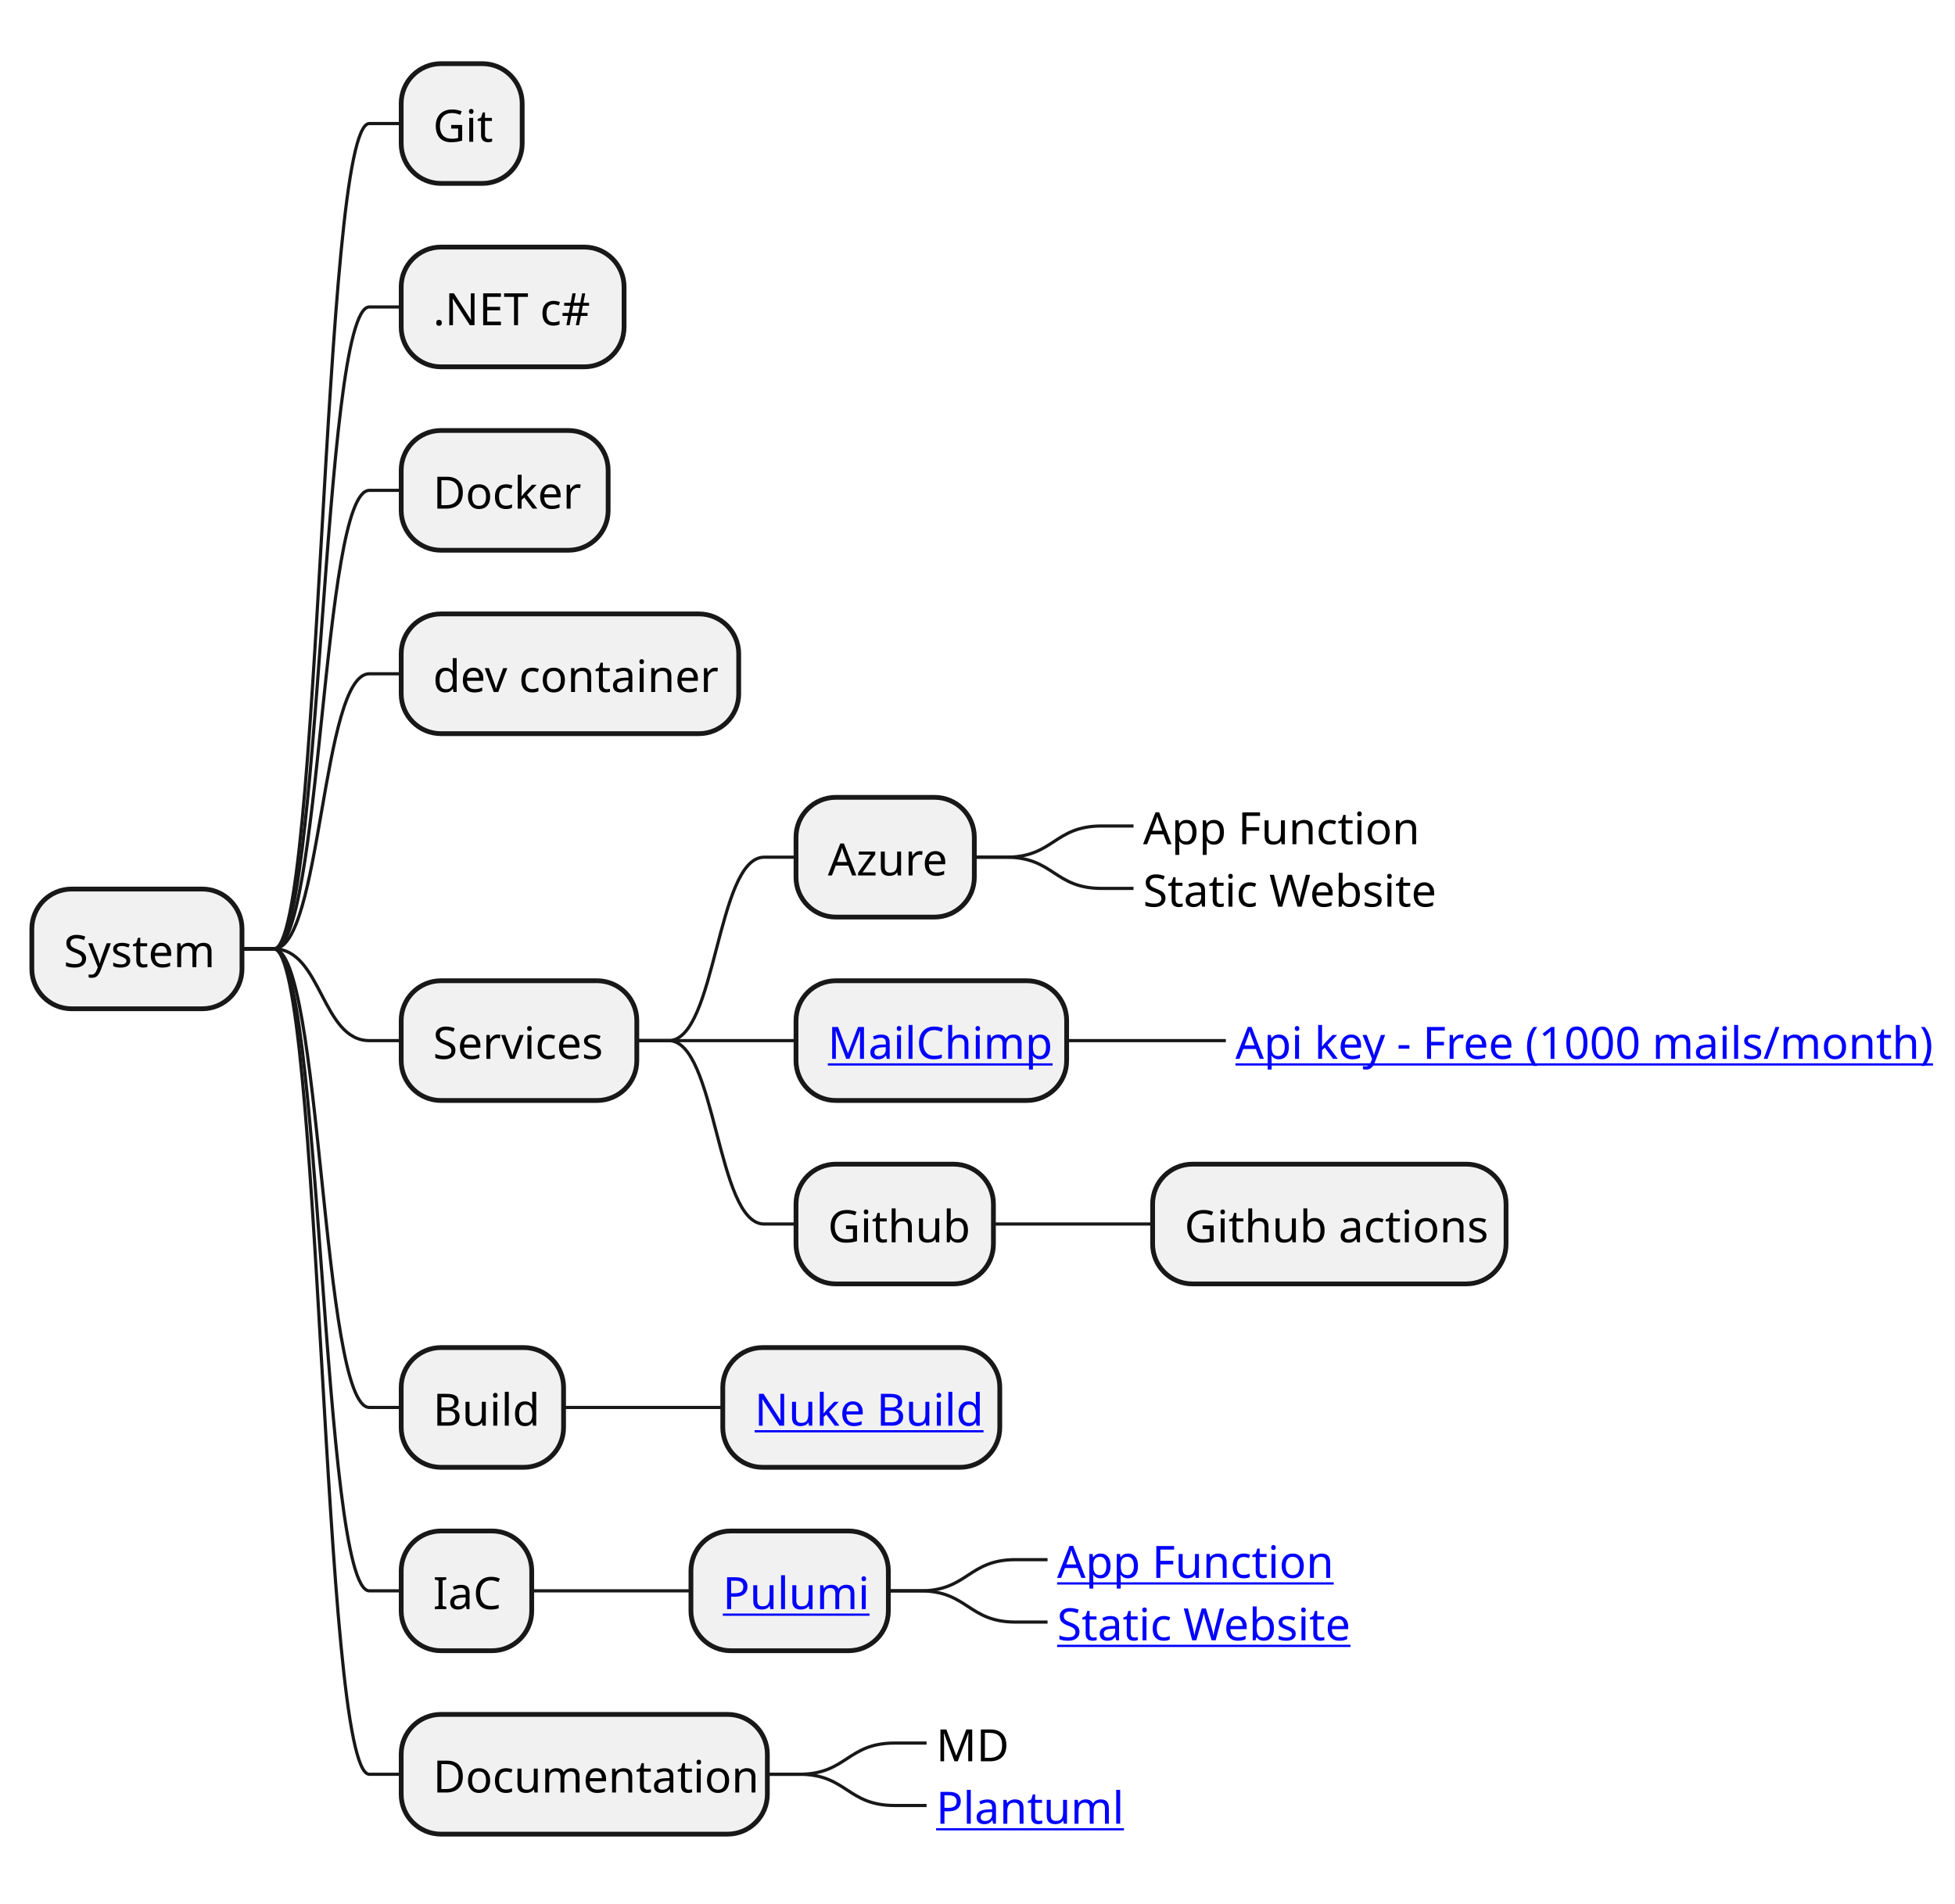
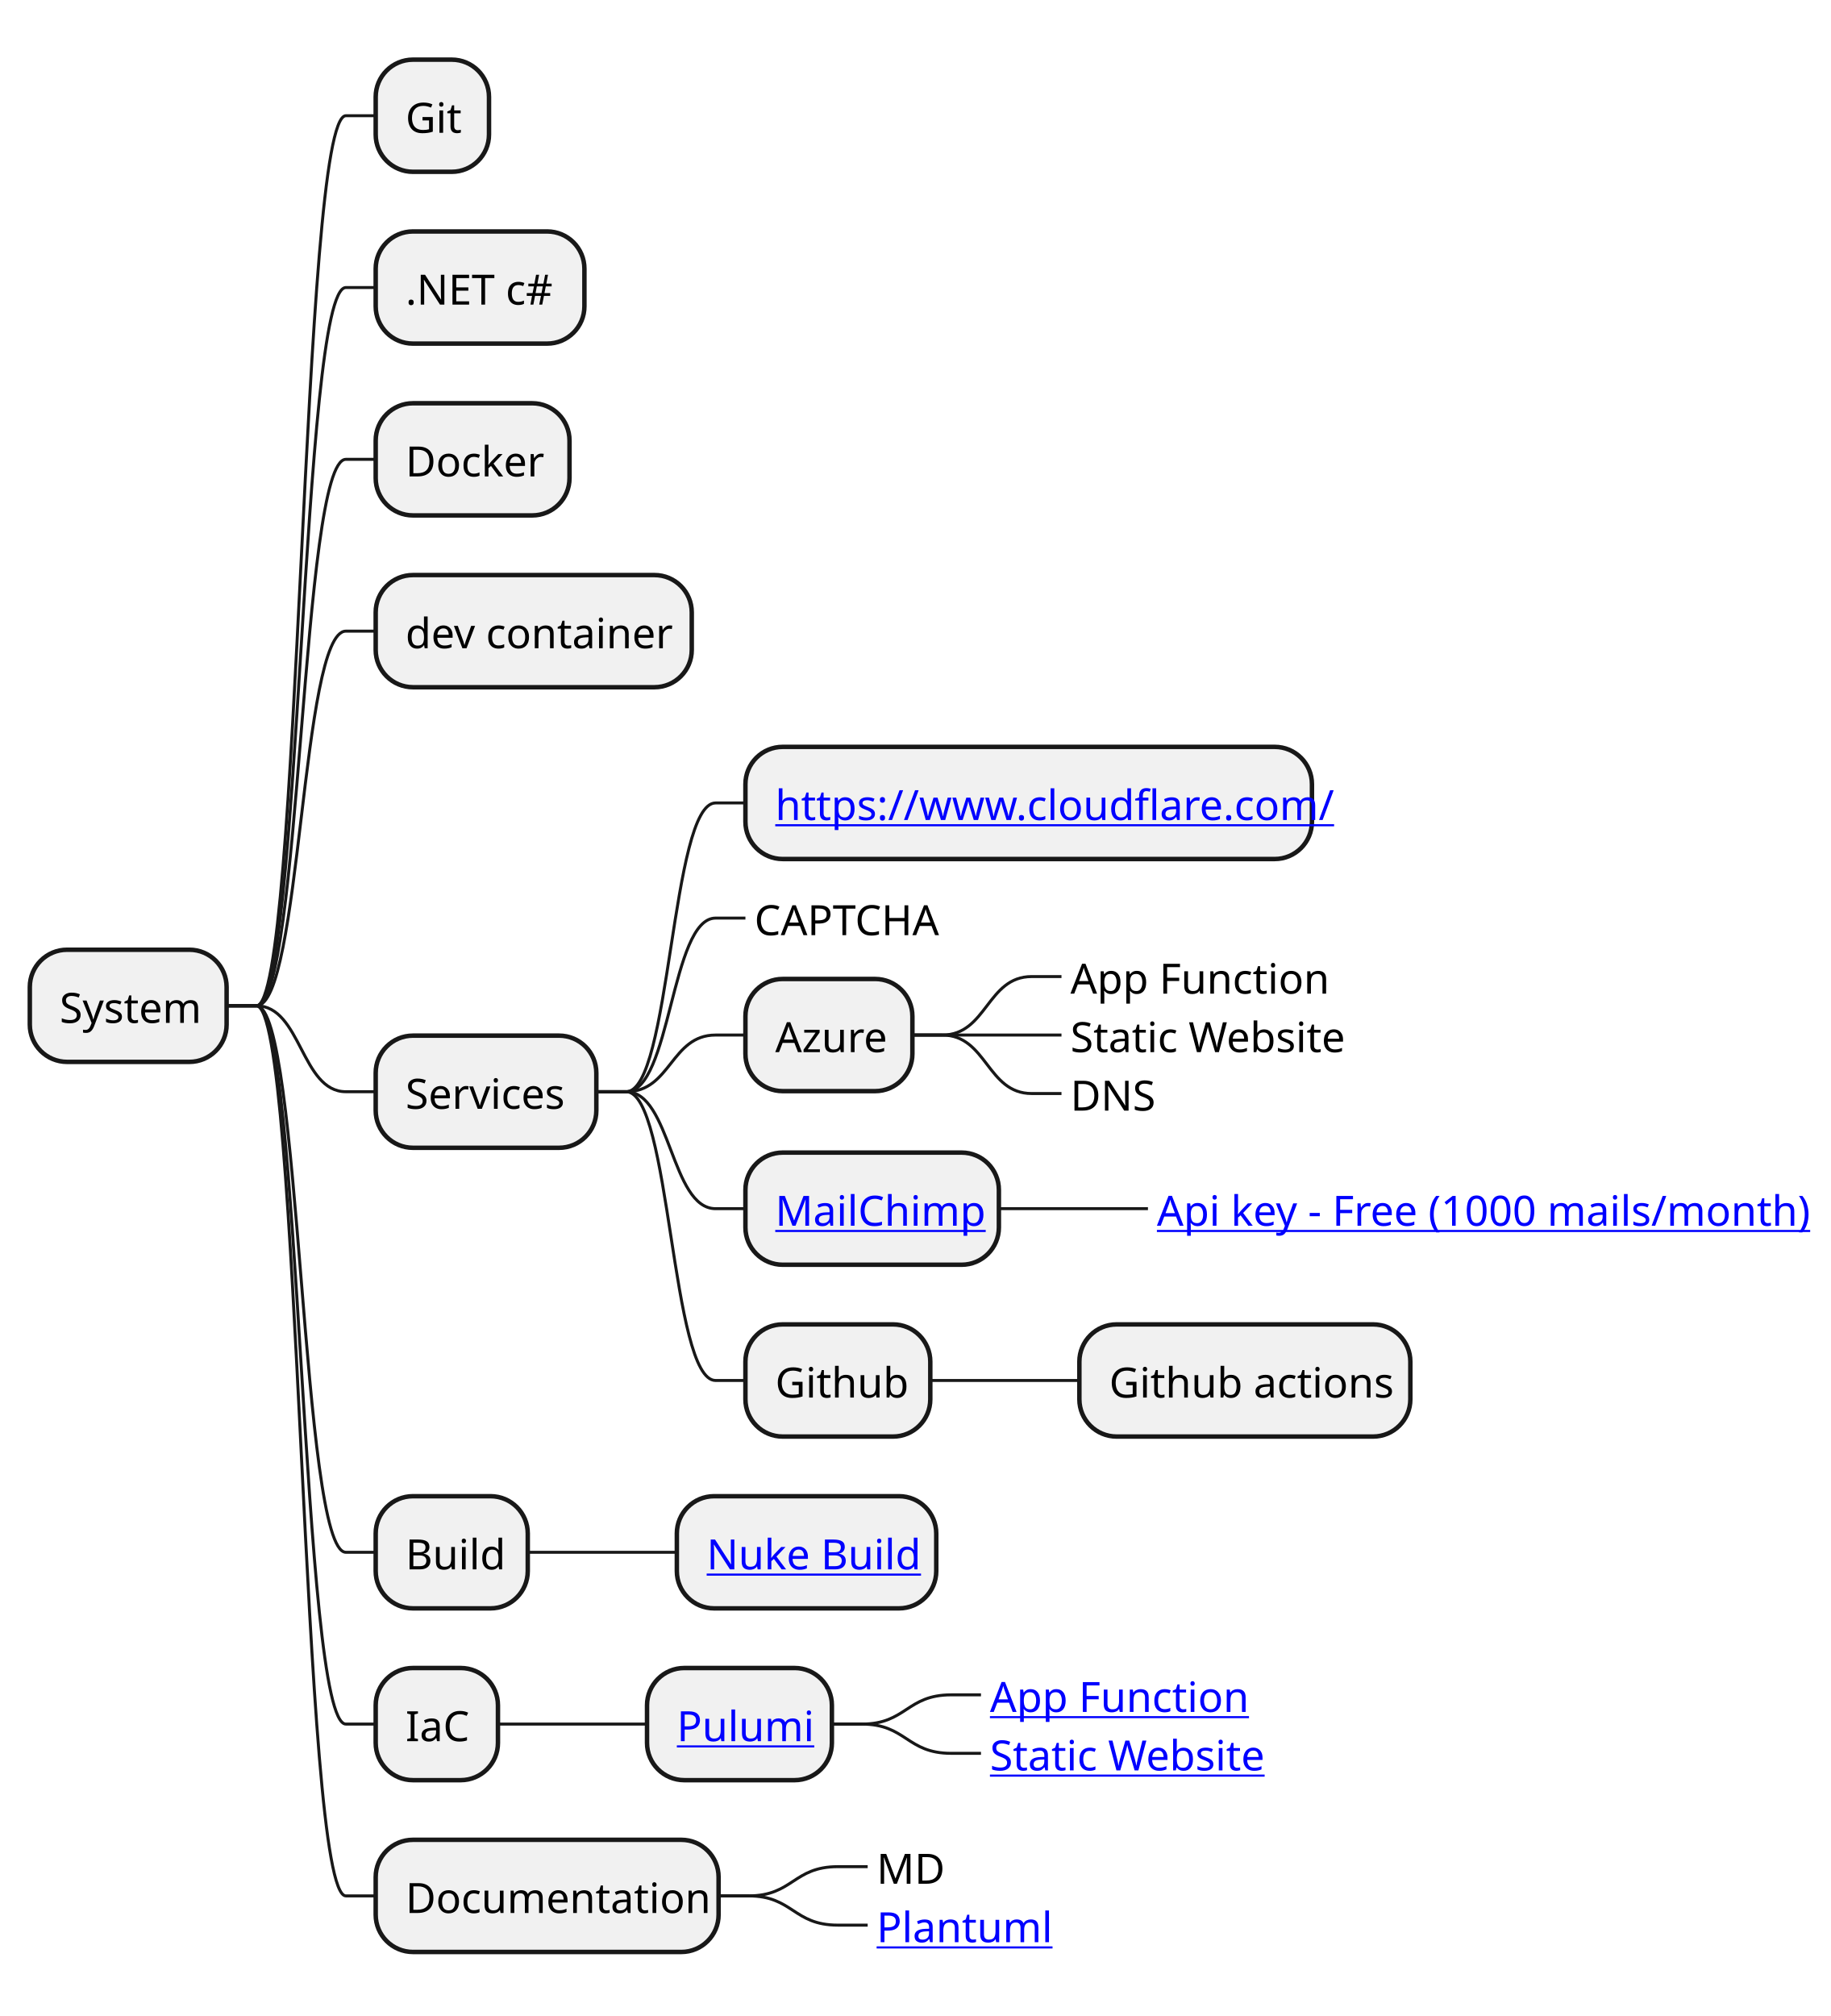
- <svg xmlns="http://www.w3.org/2000/svg" xmlns:xlink="http://www.w3.org/1999/xlink" contentStyleType="text/css" height="598px" preserveAspectRatio="none" style="width:614px;height:598px;background:#FFFFFF;" version="1.1" viewBox="0 0 614 598" width="614px" zoomAndPan="magnify">
+ <svg xmlns="http://www.w3.org/2000/svg" xmlns:xlink="http://www.w3.org/1999/xlink" contentStyleType="text/css" height="676px" preserveAspectRatio="none" style="width:614px;height:676px;background:#FFFFFF;" version="1.1" viewBox="0 0 614 676" width="614px" zoomAndPan="magnify">
  <defs />
  <g>
-     <rect fill="#F1F1F1" height="37.609" rx="12.5" ry="12.5" style="stroke:#181818;stroke-width:1.5;" width="66" x="10" y="279.242" />
-     <text fill="#000000" font-family="sans-serif" font-size="14" lengthAdjust="spacing" textLength="46" x="20" y="303.775">System</text>
+     <rect fill="#F1F1F1" height="37.609" rx="12.5" ry="12.5" style="stroke:#181818;stroke-width:1.5;" width="66" x="10" y="318.461" />
+     <text fill="#000000" font-family="sans-serif" font-size="14" lengthAdjust="spacing" textLength="46" x="20" y="342.994">System</text>
    <rect fill="#F1F1F1" height="37.609" rx="12.5" ry="12.5" style="stroke:#181818;stroke-width:1.5;" width="38" x="126" y="20" />
    <text fill="#000000" font-family="sans-serif" font-size="14" lengthAdjust="spacing" textLength="18" x="136" y="44.533">Git</text>
-     <path d="M76,298.047 L86,298.047 C101,298.047 101,38.805 116,38.805 L126,38.805 " fill="none" style="stroke:#181818;stroke-width:1.0;" />
+     <path d="M76,337.266 L86,337.266 C101,337.266 101,38.805 116,38.805 L126,38.805 " fill="none" style="stroke:#181818;stroke-width:1.0;" />
    <rect fill="#F1F1F1" height="37.609" rx="12.5" ry="12.5" style="stroke:#181818;stroke-width:1.5;" width="70" x="126" y="77.609" />
    <text fill="#000000" font-family="sans-serif" font-size="14" lengthAdjust="spacing" textLength="50" x="136" y="102.143">.NET c#</text>
-     <path d="M76,298.047 L86,298.047 C101,298.047 101,96.414 116,96.414 L126,96.414 " fill="none" style="stroke:#181818;stroke-width:1.0;" />
+     <path d="M76,337.266 L86,337.266 C101,337.266 101,96.414 116,96.414 L126,96.414 " fill="none" style="stroke:#181818;stroke-width:1.0;" />
    <rect fill="#F1F1F1" height="37.609" rx="12.5" ry="12.5" style="stroke:#181818;stroke-width:1.5;" width="65" x="126" y="135.219" />
    <text fill="#000000" font-family="sans-serif" font-size="14" lengthAdjust="spacing" textLength="45" x="136" y="159.752">Docker</text>
-     <path d="M76,298.047 L86,298.047 C101,298.047 101,154.023 116,154.023 L126,154.023 " fill="none" style="stroke:#181818;stroke-width:1.0;" />
+     <path d="M76,337.266 L86,337.266 C101,337.266 101,154.023 116,154.023 L126,154.023 " fill="none" style="stroke:#181818;stroke-width:1.0;" />
    <rect fill="#F1F1F1" height="37.609" rx="12.5" ry="12.5" style="stroke:#181818;stroke-width:1.5;" width="106" x="126" y="192.828" />
    <text fill="#000000" font-family="sans-serif" font-size="14" lengthAdjust="spacing" textLength="86" x="136" y="217.361">dev container</text>
-     <path d="M76,298.047 L86,298.047 C101,298.047 101,211.633 116,211.633 L126,211.633 " fill="none" style="stroke:#181818;stroke-width:1.0;" />
-     <rect fill="#F1F1F1" height="37.609" rx="12.5" ry="12.5" style="stroke:#181818;stroke-width:1.5;" width="74" x="126" y="308.047" />
-     <text fill="#000000" font-family="sans-serif" font-size="14" lengthAdjust="spacing" textLength="54" x="136" y="332.58">Services</text>
-     <rect fill="#F1F1F1" height="37.609" rx="12.5" ry="12.5" style="stroke:#181818;stroke-width:1.5;" width="56" x="250" y="250.438" />
-     <text fill="#000000" font-family="sans-serif" font-size="14" lengthAdjust="spacing" textLength="36" x="260" y="274.971">Azure</text>
-     <text fill="#000000" font-family="sans-serif" font-size="14" lengthAdjust="spacing" textLength="84" x="359" y="265.166">App Function</text>
-     <path d="M306,269.242 L316,269.242 C331,269.242 331,259.438 346,259.438 L356,259.438 " fill="none" style="stroke:#181818;stroke-width:1.0;" />
-     <text fill="#000000" font-family="sans-serif" font-size="14" lengthAdjust="spacing" textLength="90" x="359" y="284.775">Static Website</text>
-     <path d="M306,269.242 L316,269.242 C331,269.242 331,279.047 346,279.047 L356,279.047 " fill="none" style="stroke:#181818;stroke-width:1.0;" />
-     <path d="M200,326.852 L210,326.852 C225,326.852 225,269.242 240,269.242 L250,269.242 " fill="none" style="stroke:#181818;stroke-width:1.0;" />
-     <rect fill="#F1F1F1" height="37.609" rx="12.5" ry="12.5" style="stroke:#181818;stroke-width:1.5;" width="85" x="250" y="308.047" />
+     <path d="M76,337.266 L86,337.266 C101,337.266 101,211.633 116,211.633 L126,211.633 " fill="none" style="stroke:#181818;stroke-width:1.0;" />
+     <rect fill="#F1F1F1" height="37.609" rx="12.5" ry="12.5" style="stroke:#181818;stroke-width:1.5;" width="74" x="126" y="347.266" />
+     <text fill="#000000" font-family="sans-serif" font-size="14" lengthAdjust="spacing" textLength="54" x="136" y="371.799">Services</text>
+     <rect fill="#F1F1F1" height="37.609" rx="12.5" ry="12.5" style="stroke:#181818;stroke-width:1.5;" width="190" x="250" y="250.438" />
+     <a href="CLOUDFLARE" target="_top" title="CLOUDFLARE" xlink:actuate="onRequest" xlink:href="CLOUDFLARE" xlink:show="new" xlink:title="CLOUDFLARE" xlink:type="simple">
+       <text fill="#0000FF" font-family="sans-serif" font-size="14" lengthAdjust="spacing" text-decoration="underline" textLength="170" x="260" y="274.971">https://www.cloudflare.com/</text>
+     </a>
+     <path d="M200,366.07 L210,366.07 C225,366.07 225,269.242 240,269.242 L250,269.242 " fill="none" style="stroke:#181818;stroke-width:1.0;" />
+     <text fill="#000000" font-family="sans-serif" font-size="14" lengthAdjust="spacing" textLength="65" x="253" y="313.58">CAPTCHA</text>
+     <path d="M200,366.07 L210,366.07 C225,366.07 225,307.852 240,307.852 L250,307.852 " fill="none" style="stroke:#181818;stroke-width:1.0;" />
+     <rect fill="#F1F1F1" height="37.609" rx="12.5" ry="12.5" style="stroke:#181818;stroke-width:1.5;" width="56" x="250" y="328.266" />
+     <text fill="#000000" font-family="sans-serif" font-size="14" lengthAdjust="spacing" textLength="36" x="260" y="352.799">Azure</text>
+     <text fill="#000000" font-family="sans-serif" font-size="14" lengthAdjust="spacing" textLength="84" x="359" y="333.19">App Function</text>
+     <path d="M306,347.07 L316,347.07 C331,347.07 331,327.461 346,327.461 L356,327.461 " fill="none" style="stroke:#181818;stroke-width:1.0;" />
+     <text fill="#000000" font-family="sans-serif" font-size="14" lengthAdjust="spacing" textLength="90" x="359" y="352.799">Static Website</text>
+     <path d="M306,347.07 L316,347.07 C331,347.07 331,347.07 346,347.07 L356,347.07 " fill="none" style="stroke:#181818;stroke-width:1.0;" />
+     <text fill="#000000" font-family="sans-serif" font-size="14" lengthAdjust="spacing" textLength="28" x="359" y="372.408">DNS</text>
+     <path d="M306,347.07 L316,347.07 C331,347.07 331,366.68 346,366.68 L356,366.68 " fill="none" style="stroke:#181818;stroke-width:1.0;" />
+     <path d="M200,366.07 L210,366.07 C225,366.07 225,347.07 240,347.07 L250,347.07 " fill="none" style="stroke:#181818;stroke-width:1.0;" />
+     <rect fill="#F1F1F1" height="37.609" rx="12.5" ry="12.5" style="stroke:#181818;stroke-width:1.5;" width="85" x="250" y="386.484" />
    <a href="https://mailchimp.com" target="_top" title="https://mailchimp.com" xlink:actuate="onRequest" xlink:href="https://mailchimp.com" xlink:show="new" xlink:title="https://mailchimp.com" xlink:type="simple">
-       <text fill="#0000FF" font-family="sans-serif" font-size="14" lengthAdjust="spacing" text-decoration="underline" textLength="65" x="260" y="332.58">MailChimp</text>
+       <text fill="#0000FF" font-family="sans-serif" font-size="14" lengthAdjust="spacing" text-decoration="underline" textLength="65" x="260" y="411.018">MailChimp</text>
    </a>
    <a href="https://us8.admin.mailchimp.com/account/client-key/" target="_top" title="https://us8.admin.mailchimp.com/account/client-key/" xlink:actuate="onRequest" xlink:href="https://us8.admin.mailchimp.com/account/client-key/" xlink:show="new" xlink:title="https://us8.admin.mailchimp.com/account/client-key/" xlink:type="simple">
-       <text fill="#0000FF" font-family="sans-serif" font-size="14" lengthAdjust="spacing" text-decoration="underline" textLength="214" x="388" y="332.58">Api key - Free (1000 mails/month)</text>
+       <text fill="#0000FF" font-family="sans-serif" font-size="14" lengthAdjust="spacing" text-decoration="underline" textLength="214" x="388" y="411.018">Api key - Free (1000 mails/month)</text>
    </a>
-     <path d="M335,326.852 L345,326.852 C360,326.852 360,326.852 375,326.852 L385,326.852 " fill="none" style="stroke:#181818;stroke-width:1.0;" />
-     <path d="M200,326.852 L210,326.852 C225,326.852 225,326.852 240,326.852 L250,326.852 " fill="none" style="stroke:#181818;stroke-width:1.0;" />
-     <rect fill="#F1F1F1" height="37.609" rx="12.5" ry="12.5" style="stroke:#181818;stroke-width:1.5;" width="62" x="250" y="365.656" />
-     <text fill="#000000" font-family="sans-serif" font-size="14" lengthAdjust="spacing" textLength="42" x="260" y="390.19">Github</text>
-     <rect fill="#F1F1F1" height="37.609" rx="12.5" ry="12.5" style="stroke:#181818;stroke-width:1.5;" width="111" x="362" y="365.656" />
-     <text fill="#000000" font-family="sans-serif" font-size="14" lengthAdjust="spacing" textLength="91" x="372" y="390.19">Github actions</text>
-     <path d="M312,384.461 L322,384.461 C337,384.461 337,384.461 352,384.461 L362,384.461 " fill="none" style="stroke:#181818;stroke-width:1.0;" />
-     <path d="M200,326.852 L210,326.852 C225,326.852 225,384.461 240,384.461 L250,384.461 " fill="none" style="stroke:#181818;stroke-width:1.0;" />
-     <path d="M76,298.047 L86,298.047 C101,298.047 101,326.852 116,326.852 L126,326.852 " fill="none" style="stroke:#181818;stroke-width:1.0;" />
-     <rect fill="#F1F1F1" height="37.609" rx="12.5" ry="12.5" style="stroke:#181818;stroke-width:1.5;" width="51" x="126" y="423.266" />
-     <text fill="#000000" font-family="sans-serif" font-size="14" lengthAdjust="spacing" textLength="31" x="136" y="447.799">Build</text>
-     <rect fill="#F1F1F1" height="37.609" rx="12.5" ry="12.5" style="stroke:#181818;stroke-width:1.5;" width="87" x="227" y="423.266" />
+     <path d="M335,405.289 L345,405.289 C360,405.289 360,405.289 375,405.289 L385,405.289 " fill="none" style="stroke:#181818;stroke-width:1.0;" />
+     <path d="M200,366.07 L210,366.07 C225,366.07 225,405.289 240,405.289 L250,405.289 " fill="none" style="stroke:#181818;stroke-width:1.0;" />
+     <rect fill="#F1F1F1" height="37.609" rx="12.5" ry="12.5" style="stroke:#181818;stroke-width:1.5;" width="62" x="250" y="444.094" />
+     <text fill="#000000" font-family="sans-serif" font-size="14" lengthAdjust="spacing" textLength="42" x="260" y="468.627">Github</text>
+     <rect fill="#F1F1F1" height="37.609" rx="12.5" ry="12.5" style="stroke:#181818;stroke-width:1.5;" width="111" x="362" y="444.094" />
+     <text fill="#000000" font-family="sans-serif" font-size="14" lengthAdjust="spacing" textLength="91" x="372" y="468.627">Github actions</text>
+     <path d="M312,462.898 L322,462.898 C337,462.898 337,462.898 352,462.898 L362,462.898 " fill="none" style="stroke:#181818;stroke-width:1.0;" />
+     <path d="M200,366.07 L210,366.07 C225,366.07 225,462.898 240,462.898 L250,462.898 " fill="none" style="stroke:#181818;stroke-width:1.0;" />
+     <path d="M76,337.266 L86,337.266 C101,337.266 101,366.07 116,366.07 L126,366.07 " fill="none" style="stroke:#181818;stroke-width:1.0;" />
+     <rect fill="#F1F1F1" height="37.609" rx="12.5" ry="12.5" style="stroke:#181818;stroke-width:1.5;" width="51" x="126" y="501.703" />
+     <text fill="#000000" font-family="sans-serif" font-size="14" lengthAdjust="spacing" textLength="31" x="136" y="526.236">Build</text>
+     <rect fill="#F1F1F1" height="37.609" rx="12.5" ry="12.5" style="stroke:#181818;stroke-width:1.5;" width="87" x="227" y="501.703" />
    <a href="https://nuke.build/" target="_top" title="https://nuke.build/" xlink:actuate="onRequest" xlink:href="https://nuke.build/" xlink:show="new" xlink:title="https://nuke.build/" xlink:type="simple">
-       <text fill="#0000FF" font-family="sans-serif" font-size="14" lengthAdjust="spacing" text-decoration="underline" textLength="67" x="237" y="447.799">Nuke Build</text>
+       <text fill="#0000FF" font-family="sans-serif" font-size="14" lengthAdjust="spacing" text-decoration="underline" textLength="67" x="237" y="526.236">Nuke Build</text>
    </a>
-     <path d="M177,442.07 L187,442.07 C202,442.07 202,442.07 217,442.07 L227,442.07 " fill="none" style="stroke:#181818;stroke-width:1.0;" />
-     <path d="M76,298.047 L86,298.047 C101,298.047 101,442.07 116,442.07 L126,442.07 " fill="none" style="stroke:#181818;stroke-width:1.0;" />
-     <rect fill="#F1F1F1" height="37.609" rx="12.5" ry="12.5" style="stroke:#181818;stroke-width:1.5;" width="41" x="126" y="480.875" />
-     <text fill="#000000" font-family="sans-serif" font-size="14" lengthAdjust="spacing" textLength="21" x="136" y="505.408">IaC</text>
-     <rect fill="#F1F1F1" height="37.609" rx="12.5" ry="12.5" style="stroke:#181818;stroke-width:1.5;" width="62" x="217" y="480.875" />
+     <path d="M177,520.508 L187,520.508 C202,520.508 202,520.508 217,520.508 L227,520.508 " fill="none" style="stroke:#181818;stroke-width:1.0;" />
+     <path d="M76,337.266 L86,337.266 C101,337.266 101,520.508 116,520.508 L126,520.508 " fill="none" style="stroke:#181818;stroke-width:1.0;" />
+     <rect fill="#F1F1F1" height="37.609" rx="12.5" ry="12.5" style="stroke:#181818;stroke-width:1.5;" width="41" x="126" y="559.312" />
+     <text fill="#000000" font-family="sans-serif" font-size="14" lengthAdjust="spacing" textLength="21" x="136" y="583.846">IaC</text>
+     <rect fill="#F1F1F1" height="37.609" rx="12.5" ry="12.5" style="stroke:#181818;stroke-width:1.5;" width="62" x="217" y="559.312" />
    <a href="https://www.pulumi.com/" target="_top" title="https://www.pulumi.com/" xlink:actuate="onRequest" xlink:href="https://www.pulumi.com/" xlink:show="new" xlink:title="https://www.pulumi.com/" xlink:type="simple">
-       <text fill="#0000FF" font-family="sans-serif" font-size="14" lengthAdjust="spacing" text-decoration="underline" textLength="42" x="227" y="505.408">Pulumi</text>
+       <text fill="#0000FF" font-family="sans-serif" font-size="14" lengthAdjust="spacing" text-decoration="underline" textLength="42" x="227" y="583.846">Pulumi</text>
    </a>
    <a href="https://www.pulumi.com/registry/packages/azure/api-docs/appservice/functionapp/" target="_top" title="https://www.pulumi.com/registry/packages/azure/api-docs/appservice/functionapp/" xlink:actuate="onRequest" xlink:href="https://www.pulumi.com/registry/packages/azure/api-docs/appservice/functionapp/" xlink:show="new" xlink:title="https://www.pulumi.com/registry/packages/azure/api-docs/appservice/functionapp/" xlink:type="simple">
-       <text fill="#0000FF" font-family="sans-serif" font-size="14" lengthAdjust="spacing" text-decoration="underline" textLength="84" x="332" y="495.603">App Function</text>
+       <text fill="#0000FF" font-family="sans-serif" font-size="14" lengthAdjust="spacing" text-decoration="underline" textLength="84" x="332" y="574.041">App Function</text>
    </a>
-     <path d="M279,499.68 L289,499.68 C304,499.68 304,489.875 319,489.875 L329,489.875 " fill="none" style="stroke:#181818;stroke-width:1.0;" />
+     <path d="M279,578.117 L289,578.117 C304,578.117 304,568.312 319,568.312 L329,568.312 " fill="none" style="stroke:#181818;stroke-width:1.0;" />
    <a href="https://www.pulumi.com/templates/static-website/azure/" target="_top" title="https://www.pulumi.com/templates/static-website/azure/" xlink:actuate="onRequest" xlink:href="https://www.pulumi.com/templates/static-website/azure/" xlink:show="new" xlink:title="https://www.pulumi.com/templates/static-website/azure/" xlink:type="simple">
-       <text fill="#0000FF" font-family="sans-serif" font-size="14" lengthAdjust="spacing" text-decoration="underline" textLength="90" x="332" y="515.213">Static Website</text>
+       <text fill="#0000FF" font-family="sans-serif" font-size="14" lengthAdjust="spacing" text-decoration="underline" textLength="90" x="332" y="593.65">Static Website</text>
    </a>
-     <path d="M279,499.68 L289,499.68 C304,499.68 304,509.484 319,509.484 L329,509.484 " fill="none" style="stroke:#181818;stroke-width:1.0;" />
-     <path d="M167,499.68 L177,499.68 C192,499.68 192,499.68 207,499.68 L217,499.68 " fill="none" style="stroke:#181818;stroke-width:1.0;" />
-     <path d="M76,298.047 L86,298.047 C101,298.047 101,499.68 116,499.68 L126,499.68 " fill="none" style="stroke:#181818;stroke-width:1.0;" />
-     <rect fill="#F1F1F1" height="37.609" rx="12.5" ry="12.5" style="stroke:#181818;stroke-width:1.5;" width="115" x="126" y="538.484" />
-     <text fill="#000000" font-family="sans-serif" font-size="14" lengthAdjust="spacing" textLength="95" x="136" y="563.018">Documentation</text>
-     <text fill="#000000" font-family="sans-serif" font-size="14" lengthAdjust="spacing" textLength="21" x="294" y="553.213">MD</text>
-     <path d="M241,557.289 L251,557.289 C266,557.289 266,547.484 281,547.484 L291,547.484 " fill="none" style="stroke:#181818;stroke-width:1.0;" />
+     <path d="M279,578.117 L289,578.117 C304,578.117 304,587.922 319,587.922 L329,587.922 " fill="none" style="stroke:#181818;stroke-width:1.0;" />
+     <path d="M167,578.117 L177,578.117 C192,578.117 192,578.117 207,578.117 L217,578.117 " fill="none" style="stroke:#181818;stroke-width:1.0;" />
+     <path d="M76,337.266 L86,337.266 C101,337.266 101,578.117 116,578.117 L126,578.117 " fill="none" style="stroke:#181818;stroke-width:1.0;" />
+     <rect fill="#F1F1F1" height="37.609" rx="12.5" ry="12.5" style="stroke:#181818;stroke-width:1.5;" width="115" x="126" y="616.922" />
+     <text fill="#000000" font-family="sans-serif" font-size="14" lengthAdjust="spacing" textLength="95" x="136" y="641.455">Documentation</text>
+     <text fill="#000000" font-family="sans-serif" font-size="14" lengthAdjust="spacing" textLength="21" x="294" y="631.65">MD</text>
+     <path d="M241,635.727 L251,635.727 C266,635.727 266,625.922 281,625.922 L291,625.922 " fill="none" style="stroke:#181818;stroke-width:1.0;" />
    <a href="https://plantuml.com/" target="_top" title="https://plantuml.com/" xlink:actuate="onRequest" xlink:href="https://plantuml.com/" xlink:show="new" xlink:title="https://plantuml.com/" xlink:type="simple">
-       <text fill="#0000FF" font-family="sans-serif" font-size="14" lengthAdjust="spacing" text-decoration="underline" textLength="54" x="294" y="572.822">Plantuml</text>
+       <text fill="#0000FF" font-family="sans-serif" font-size="14" lengthAdjust="spacing" text-decoration="underline" textLength="54" x="294" y="651.26">Plantuml</text>
    </a>
-     <path d="M241,557.289 L251,557.289 C266,557.289 266,567.094 281,567.094 L291,567.094 " fill="none" style="stroke:#181818;stroke-width:1.0;" />
-     <path d="M76,298.047 L86,298.047 C101,298.047 101,557.289 116,557.289 L126,557.289 " fill="none" style="stroke:#181818;stroke-width:1.0;" />
+     <path d="M241,635.727 L251,635.727 C266,635.727 266,645.531 281,645.531 L291,645.531 " fill="none" style="stroke:#181818;stroke-width:1.0;" />
+     <path d="M76,337.266 L86,337.266 C101,337.266 101,635.727 116,635.727 L126,635.727 " fill="none" style="stroke:#181818;stroke-width:1.0;" />
  </g>
</svg>
